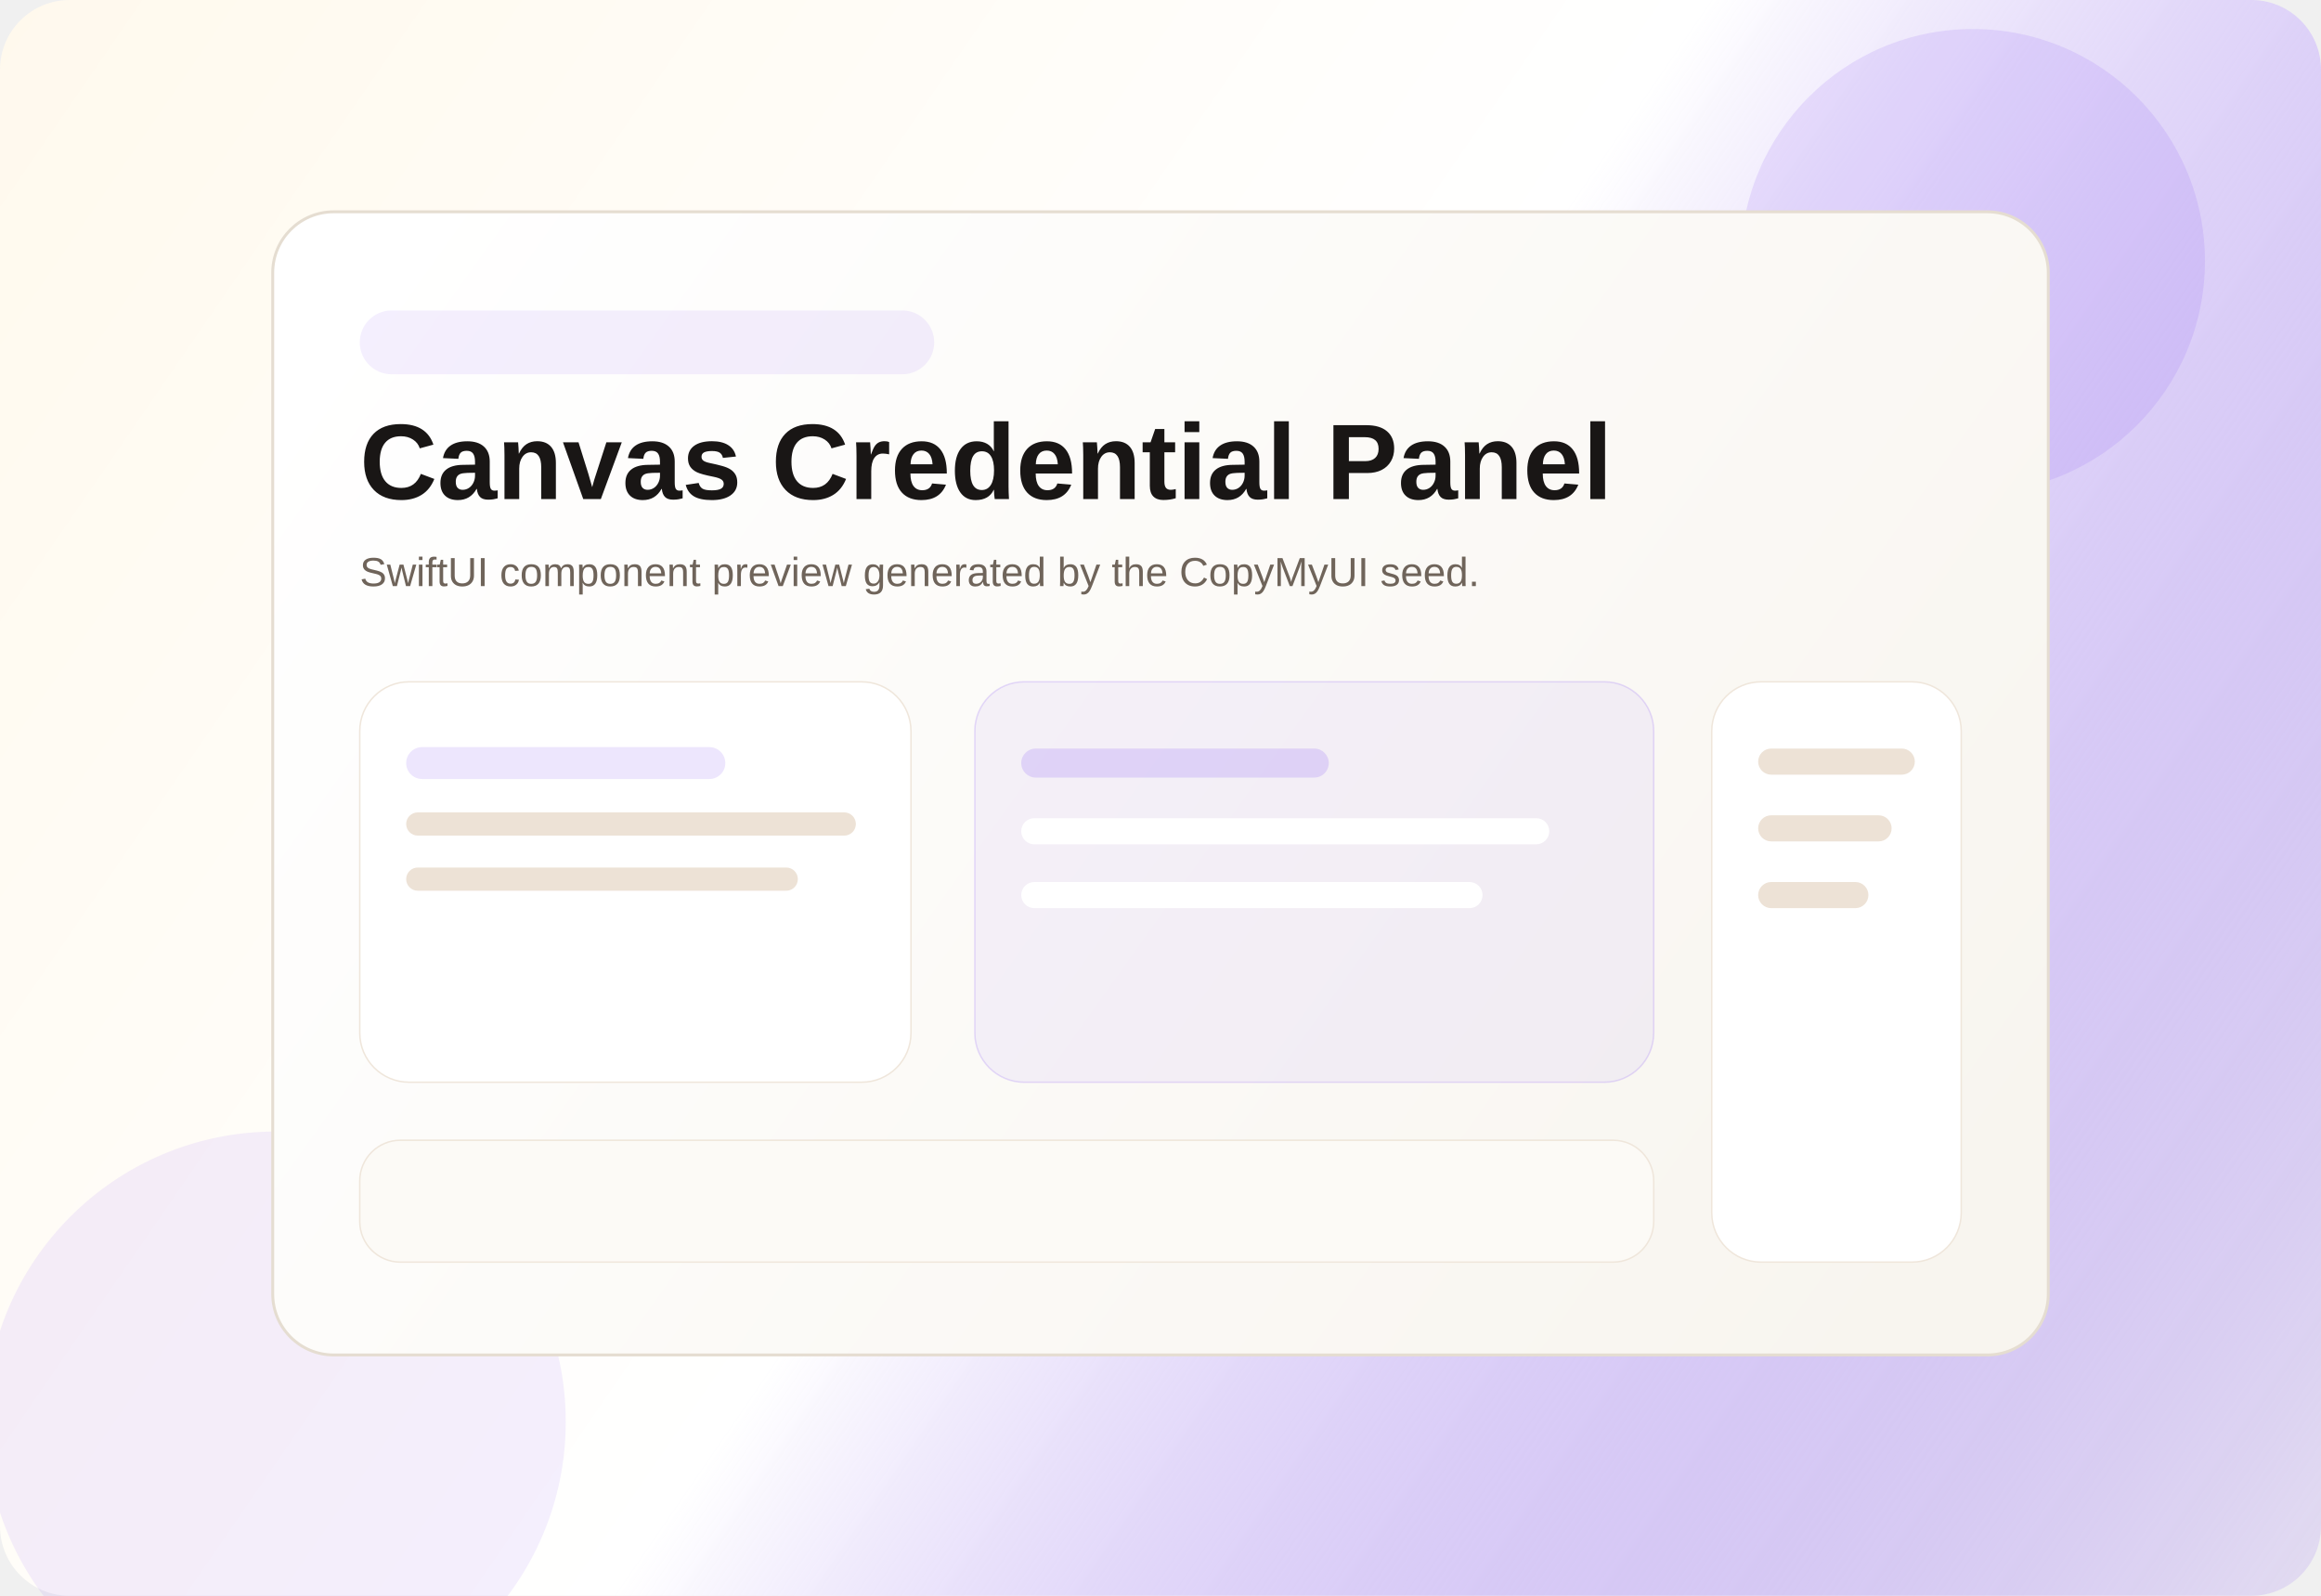
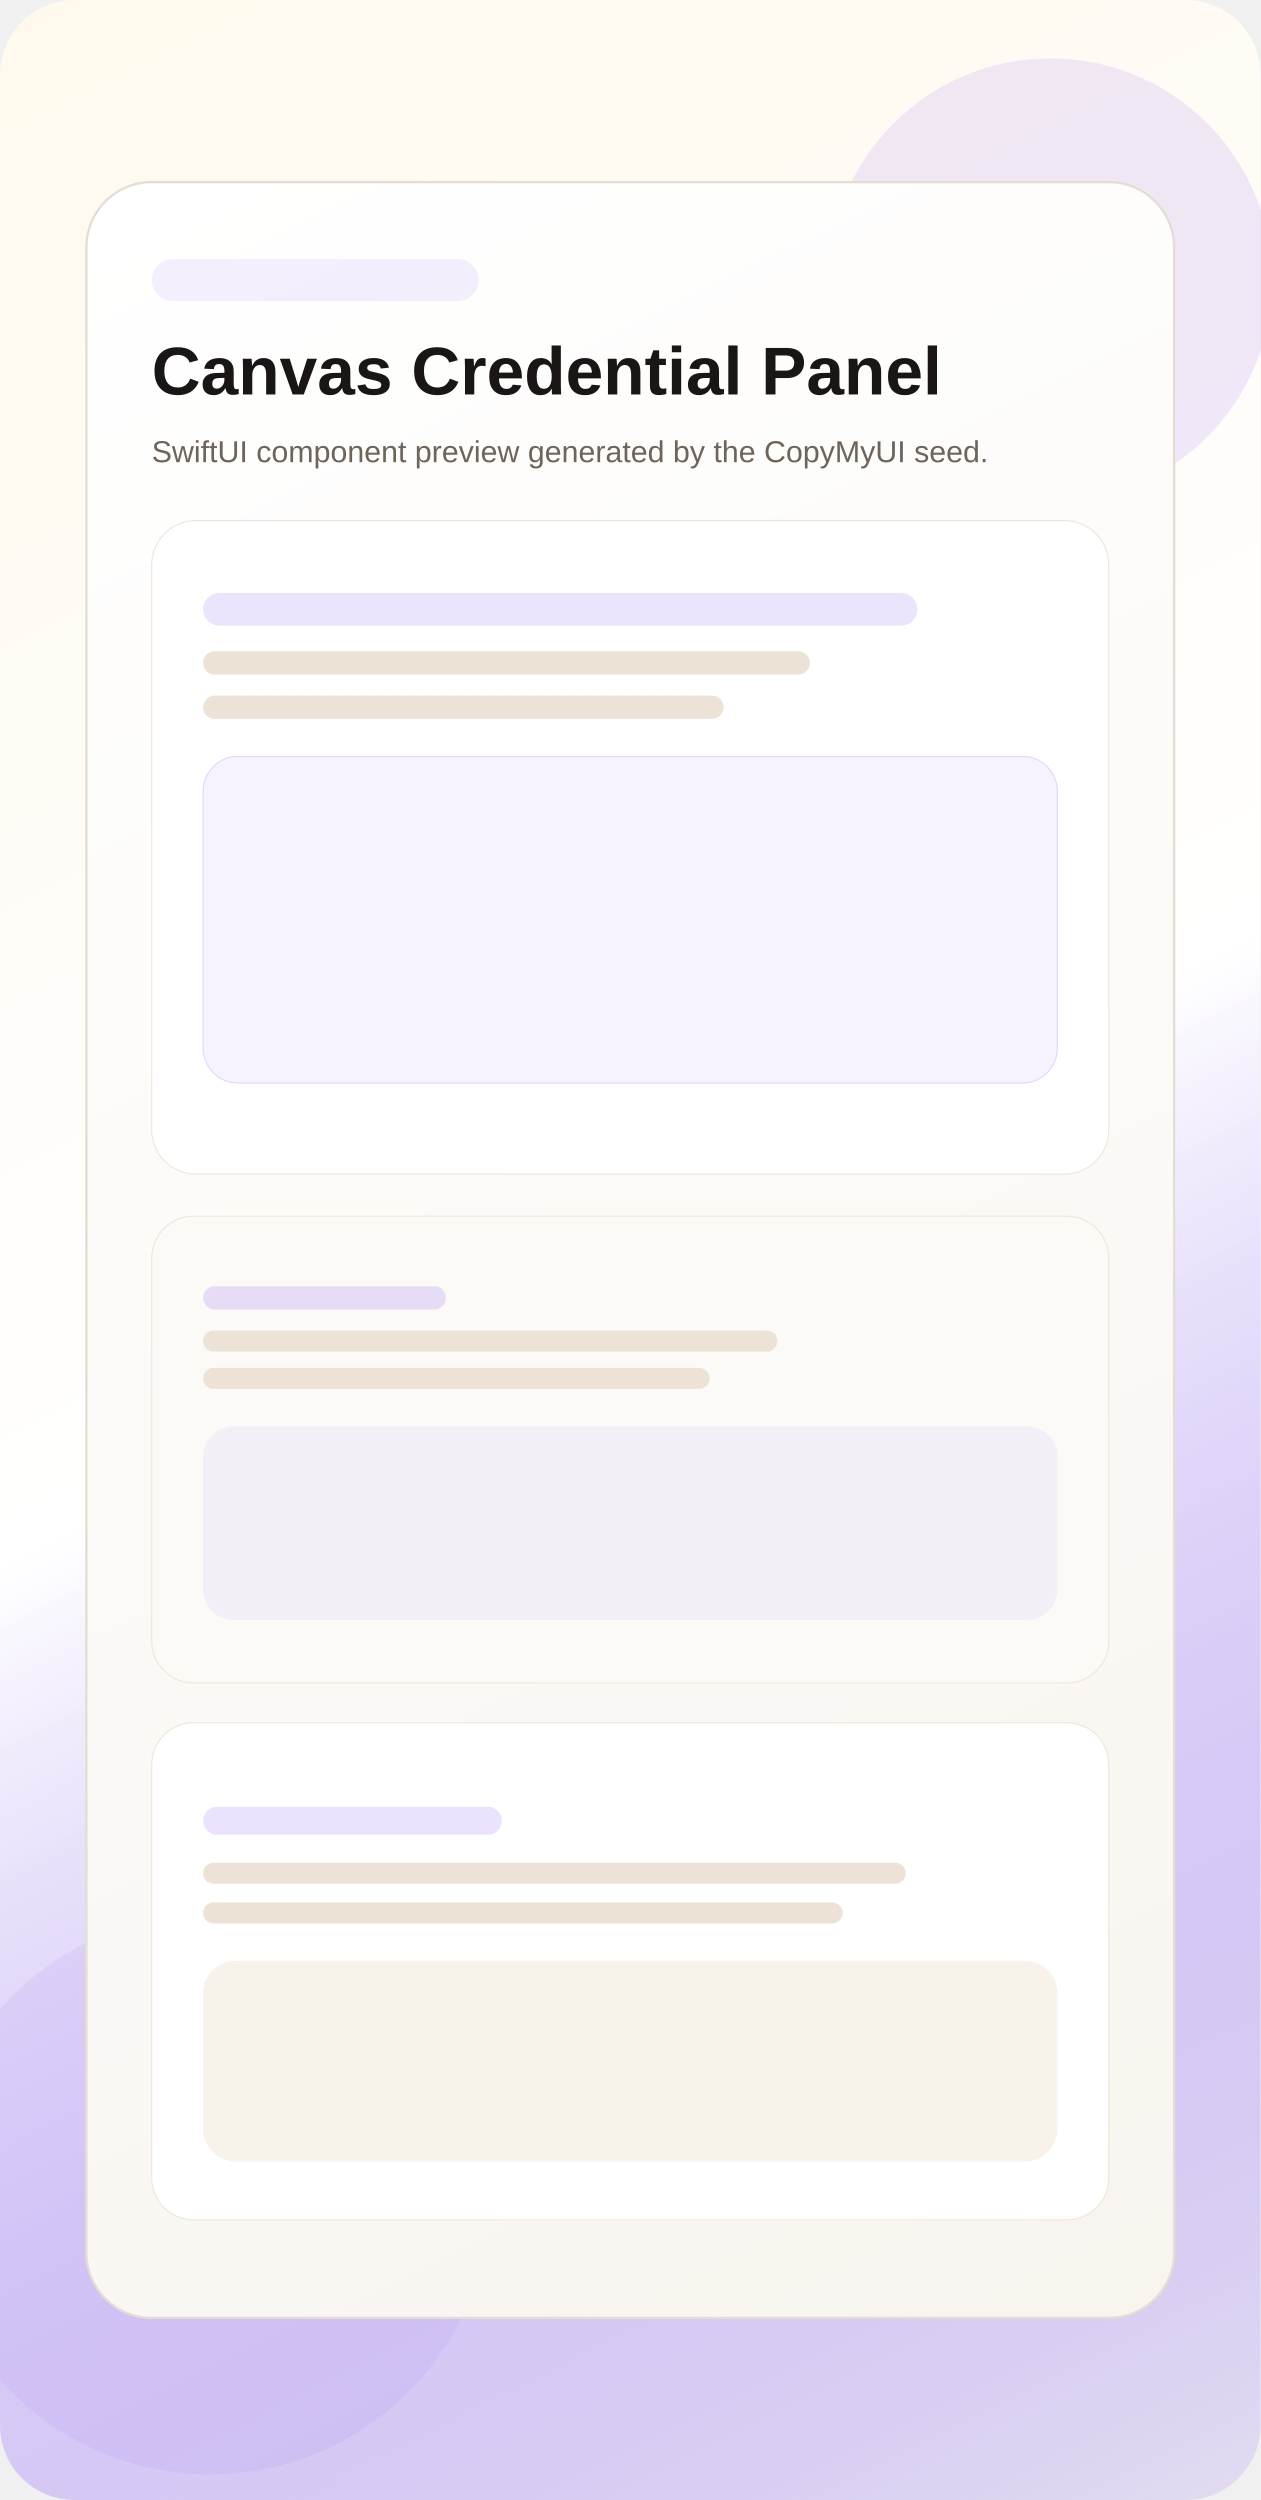
- <svg xmlns="http://www.w3.org/2000/svg" width="1600" height="1100" viewBox="0 0 1600 1100" fill="none">
+ <svg xmlns="http://www.w3.org/2000/svg" width="1080" height="2142" viewBox="0 0 1080 2142" fill="none">
  <defs>
-     <linearGradient id="bg" x1="0" y1="0" x2="1600" y2="1100" gradientUnits="userSpaceOnUse">
+     <linearGradient id="bg" x1="0" y1="0" x2="1080" y2="2142" gradientUnits="userSpaceOnUse">
      <stop stop-color="#FFF9ED" />
      <stop offset="0.5" stop-color="#FFFFFF" />
      <stop offset="1" stop-color="#8B5CF622" />
    </linearGradient>
-     <linearGradient id="card" x1="250" y1="180" x2="1300" y2="930" gradientUnits="userSpaceOnUse">
+     <linearGradient id="card" x1="96" y1="160" x2="984" y2="1970" gradientUnits="userSpaceOnUse">
      <stop stop-color="#FFFFFF" />
      <stop offset="1" stop-color="#F8F5EF" />
    </linearGradient>
  </defs>
-   <rect width="1600" height="1100" rx="48" fill="url(#bg)" />
-   <circle cx="1360" cy="180" r="160" fill="#8B5CF625" />
-   <circle cx="190" cy="980" r="200" fill="#8B5CF618" />
-   <rect x="188" y="146" width="1224" height="788" rx="42" fill="url(#card)" stroke="#E5DDD1" stroke-width="2" />
-   <rect x="248" y="214" width="396" height="44" rx="22" fill="#8B5CF618" />
-   <text x="248" y="344" fill="#191615" font-family="Arial, sans-serif" font-size="74" font-weight="700">Canvas Credential Panel</text>
-   <text x="248" y="404" fill="#6F645A" font-family="Arial, sans-serif" font-size="28">SwiftUI component preview generated by the CopyMyUI seed.</text>
-   <rect x="248" y="470" width="380" height="276" rx="34" fill="#FFF" stroke="#EFE6DB" />
-   <rect x="672" y="470" width="468" height="276" rx="34" fill="#8B5CF610" stroke="#8B5CF635" />
-   <rect x="248" y="786" width="892" height="84" rx="28" fill="#FCFAF6" stroke="#EFE6DB" />
-   <rect x="1180" y="470" width="172" height="400" rx="34" fill="#FFF" stroke="#EFE6DB" />
-   <rect x="280" y="515" width="220" height="22" rx="11" fill="#8B5CF626" />
-   <rect x="280" y="560" width="310" height="16" rx="8" fill="#EDE2D6" />
-   <rect x="280" y="598" width="270" height="16" rx="8" fill="#EDE2D6" />
-   <rect x="704" y="516" width="212" height="20" rx="10" fill="#8B5CF632" />
-   <rect x="704" y="564" width="364" height="18" rx="9" fill="#FFFFFF" />
-   <rect x="704" y="608" width="318" height="18" rx="9" fill="#FFFFFF" />
-   <rect x="1212" y="516" width="108" height="18" rx="9" fill="#EDE2D6" />
-   <rect x="1212" y="562" width="92" height="18" rx="9" fill="#EDE2D6" />
-   <rect x="1212" y="608" width="76" height="18" rx="9" fill="#EDE2D6" />
+   <rect width="1080" height="2142" rx="64" fill="url(#bg)" />
+   <circle cx="900" cy="240" r="190" fill="#8B5CF620" />
+   <circle cx="180" cy="1880" r="240" fill="#8B5CF614" />
+   <rect x="74" y="156" width="932" height="1830" rx="56" fill="url(#card)" stroke="#E5DDD1" stroke-width="2" />
+   <rect x="130" y="222" width="280" height="36" rx="18" fill="#8B5CF618" />
+   <text x="130" y="338" fill="#191615" font-family="Arial, sans-serif" font-size="58" font-weight="700">Canvas Credential Panel</text>
+   <text x="130" y="396" fill="#6F645A" font-family="Arial, sans-serif" font-size="26">SwiftUI component preview generated by the CopyMyUI seed.</text>
+   <rect x="130" y="446" width="820" height="560" rx="38" fill="#FFF" stroke="#EFE6DB" />
+   <rect x="174" y="508" width="612" height="28" rx="14" fill="#8B5CF62A" />
+   <rect x="174" y="558" width="520" height="20" rx="10" fill="#EDE2D6" />
+   <rect x="174" y="596" width="446" height="20" rx="10" fill="#EDE2D6" />
+   <rect x="174" y="648" width="732" height="280" rx="30" fill="#8B5CF612" stroke="#8B5CF636" />
+   <rect x="130" y="1042" width="820" height="400" rx="36" fill="#FCFAF6" stroke="#EFE6DB" />
+   <rect x="130" y="1476" width="820" height="426" rx="36" fill="#FFF" stroke="#EFE6DB" />
+   <rect x="174" y="1102" width="208" height="20" rx="10" fill="#8B5CF630" />
+   <rect x="174" y="1140" width="492" height="18" rx="9" fill="#EDE2D6" />
+   <rect x="174" y="1172" width="434" height="18" rx="9" fill="#EDE2D6" />
+   <rect x="174" y="1222" width="732" height="166" rx="26" fill="#8B5CF610" />
+   <rect x="174" y="1548" width="256" height="24" rx="12" fill="#8B5CF62C" />
+   <rect x="174" y="1596" width="602" height="18" rx="9" fill="#EDE2D6" />
+   <rect x="174" y="1630" width="548" height="18" rx="9" fill="#EDE2D6" />
+   <rect x="174" y="1680" width="732" height="172" rx="28" fill="#F7F2EA" />
</svg>
